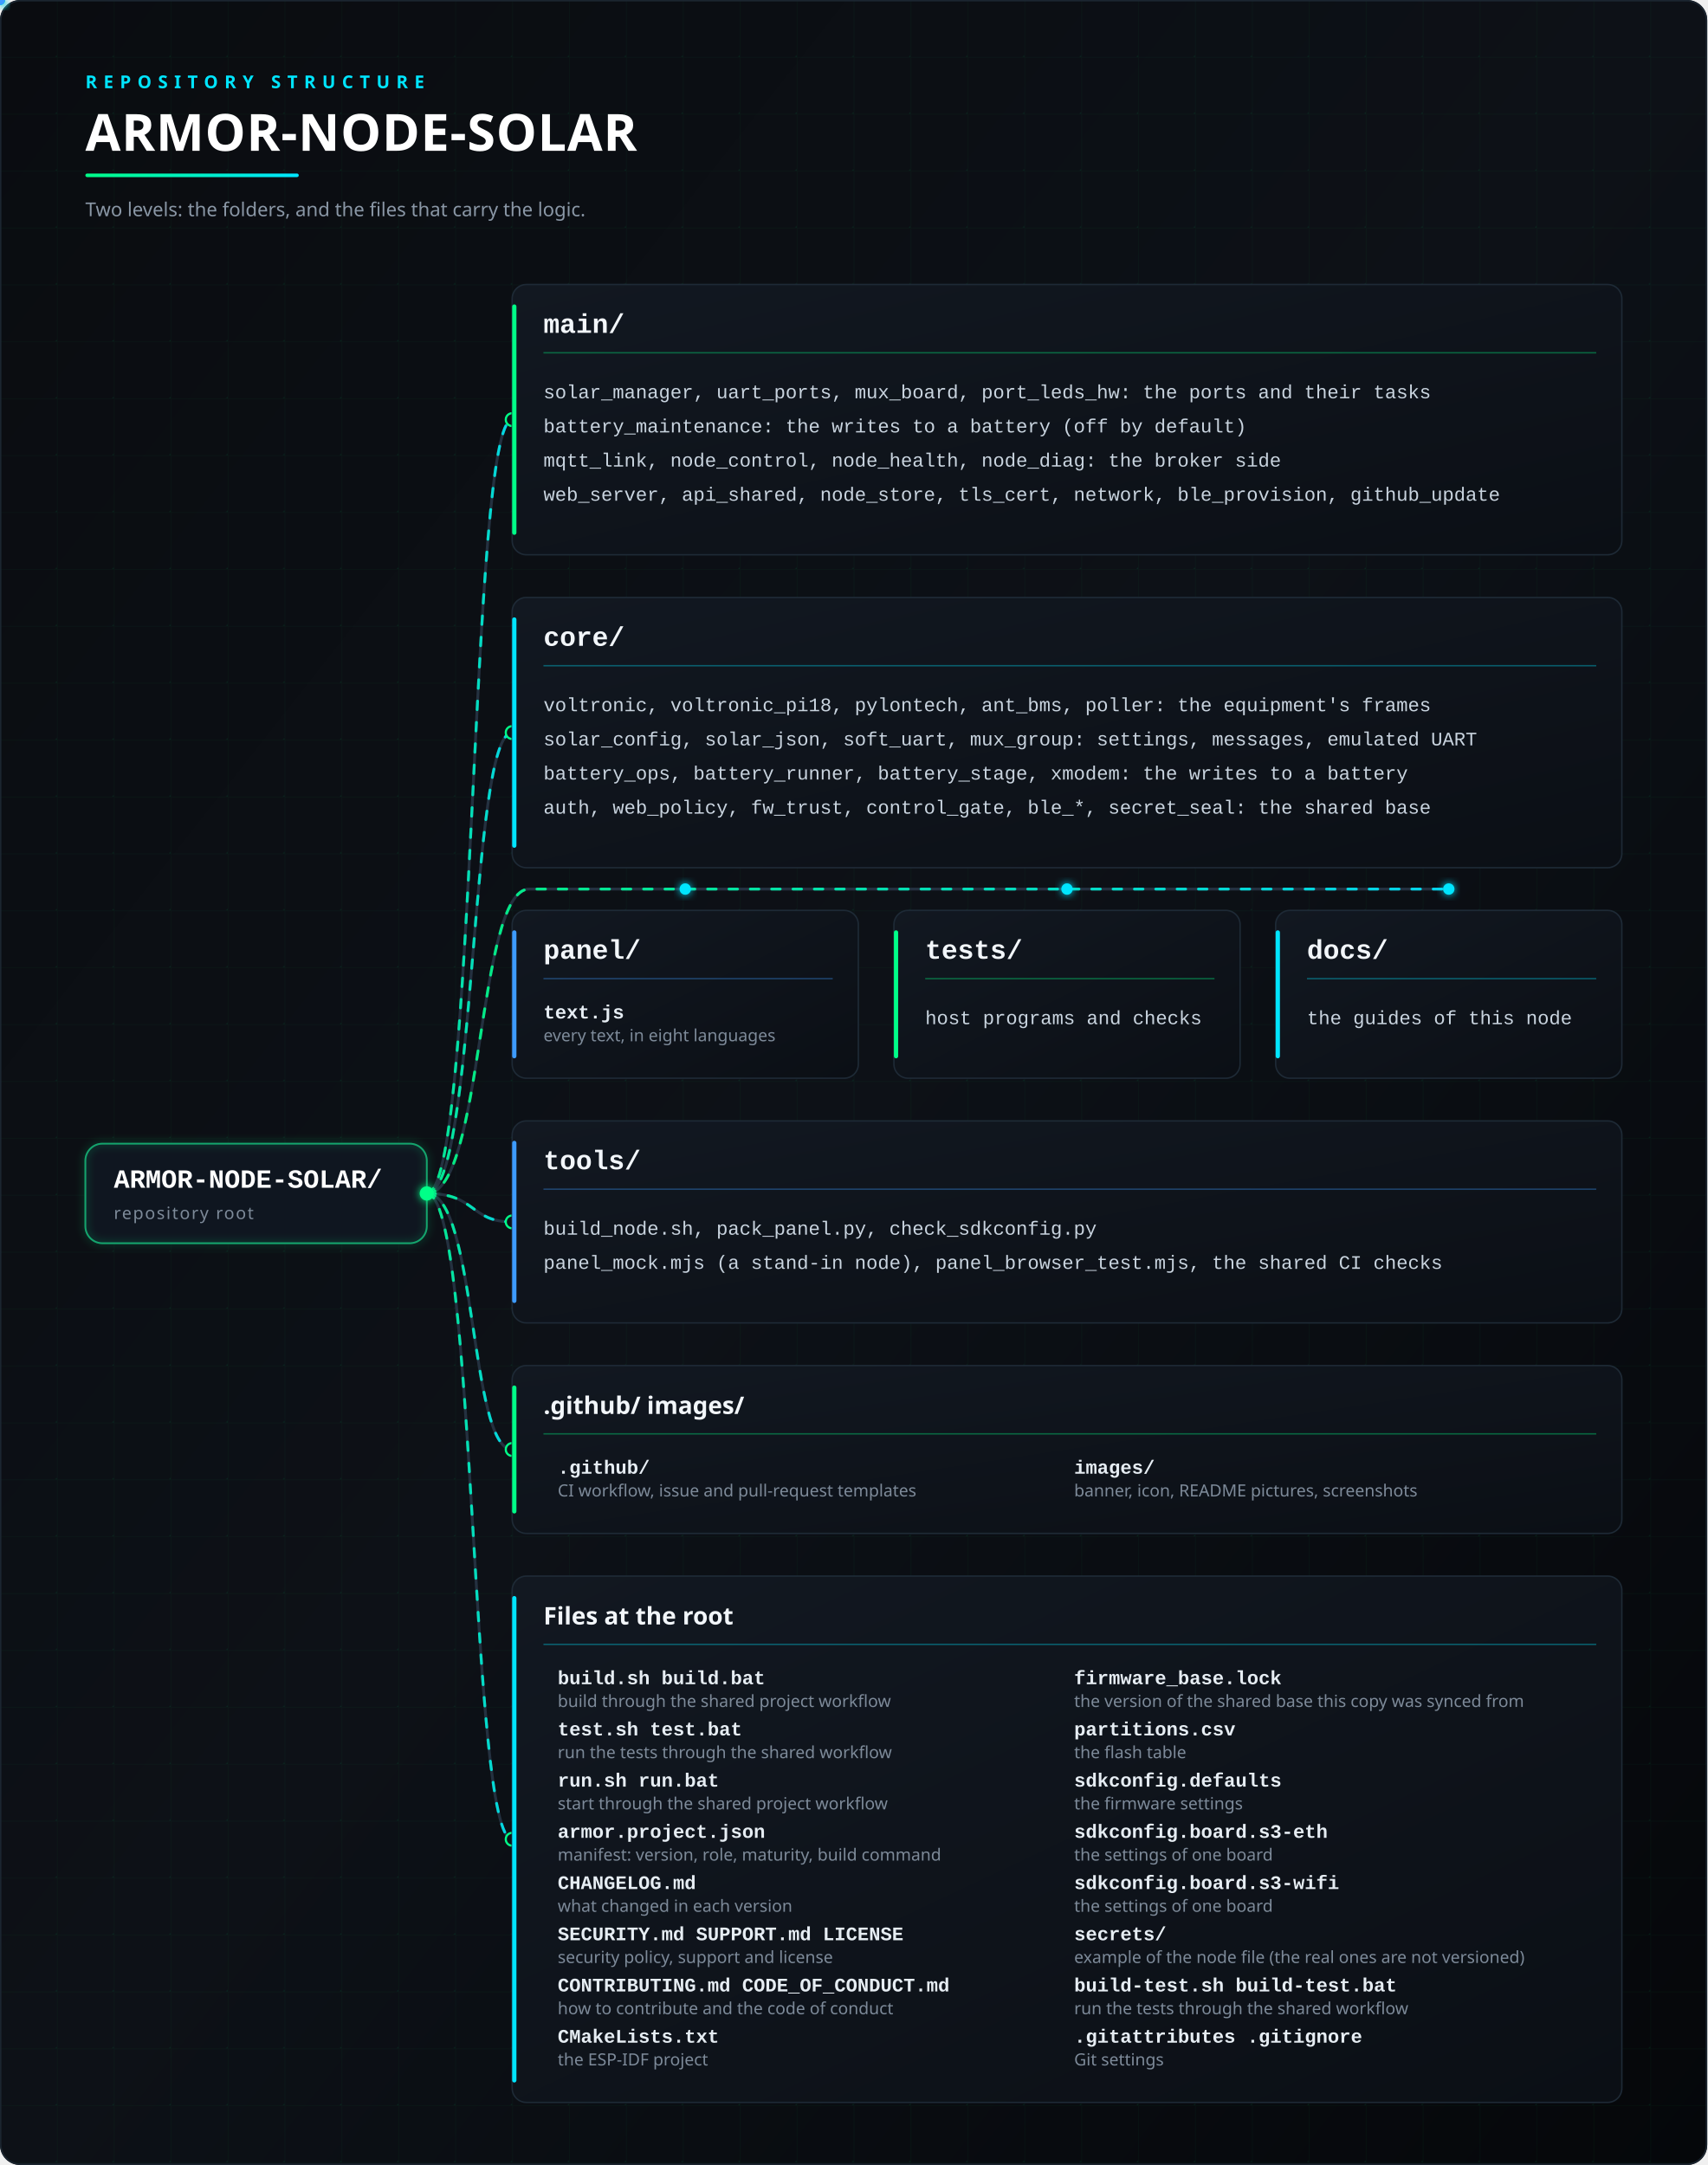
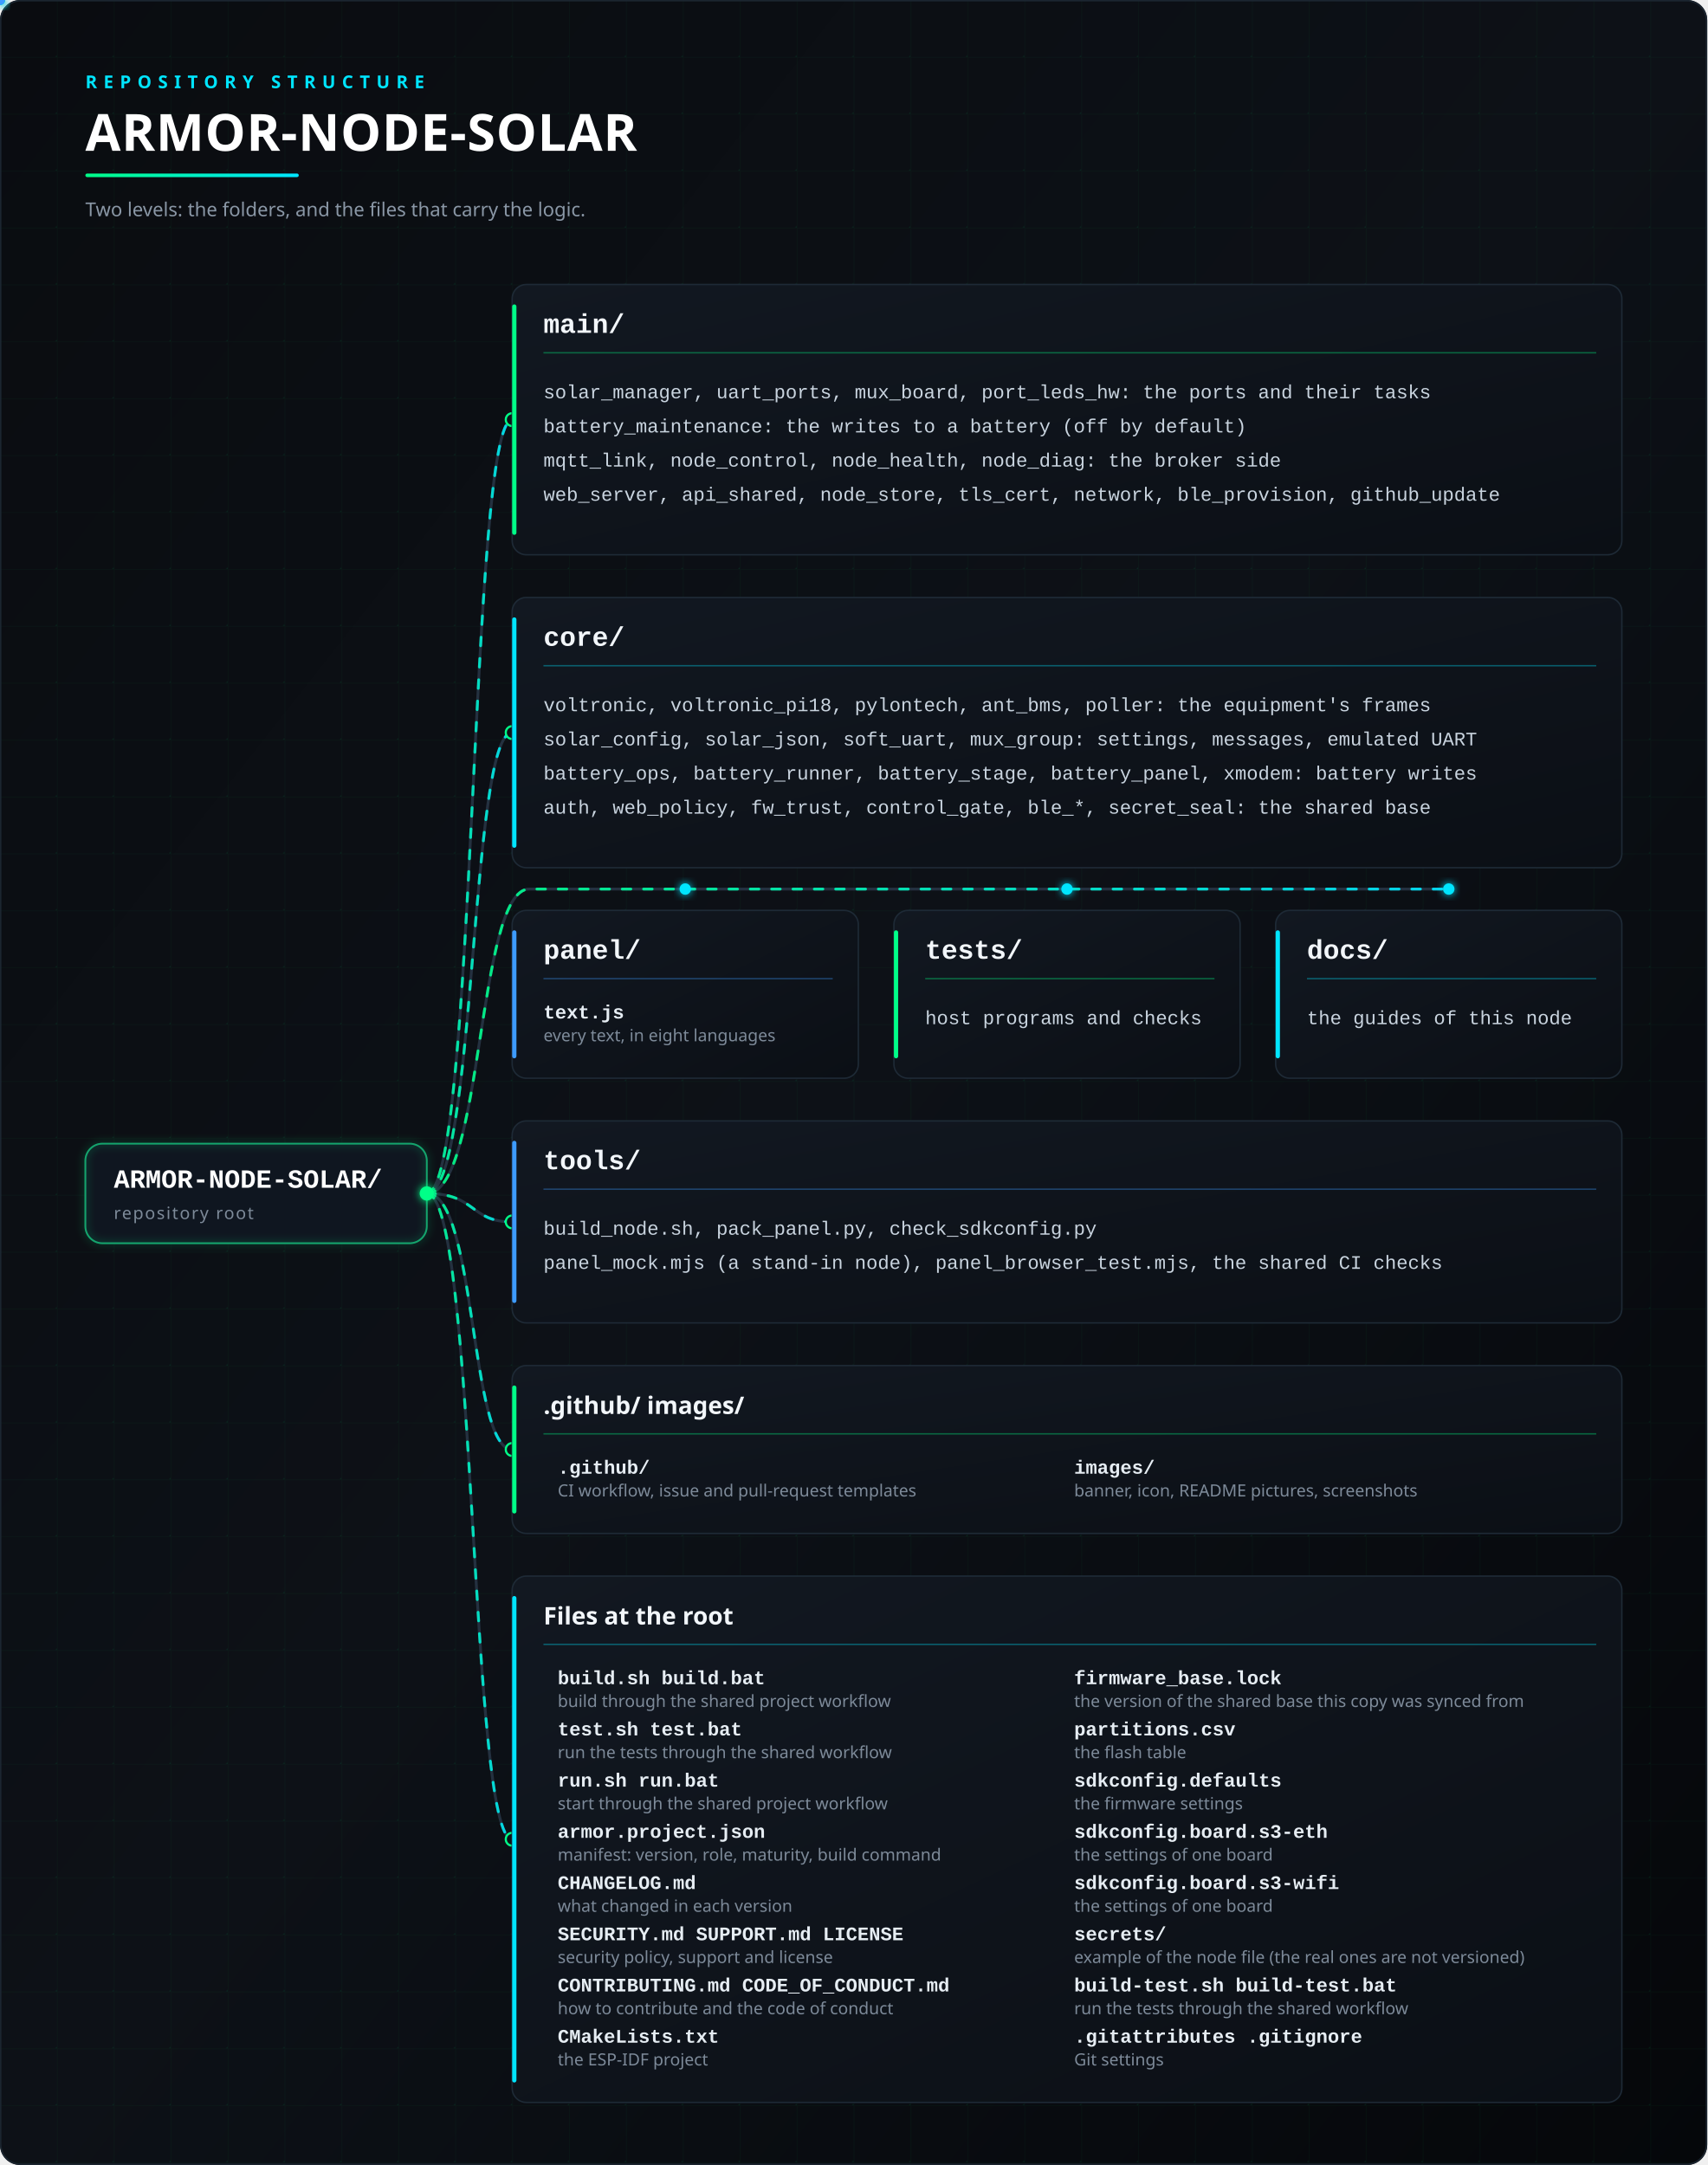
<svg xmlns="http://www.w3.org/2000/svg" viewBox="0 0 1200 1522" width="100%" role="img" aria-labelledby="t d">
  <defs>
    <linearGradient id="bg" x1="0" y1="0" x2="1" y2="1">
      <stop offset="0" stop-color="#0A0C10" />
      <stop offset="0.5" stop-color="#0D1117" />
      <stop offset="1" stop-color="#05070A" />
    </linearGradient>
    <linearGradient id="card" x1="0" y1="0" x2="1" y2="1">
      <stop offset="0" stop-color="#121821" />
      <stop offset="1" stop-color="#0B0F15" />
    </linearGradient>
    <linearGradient id="line" x1="0" y1="0" x2="1" y2="0">
      <stop offset="0" stop-color="#00FF88" />
      <stop offset="1" stop-color="#00E5FF" />
    </linearGradient>
    <filter id="glow" x="-50%" y="-50%" width="200%" height="200%">
      <feGaussianBlur stdDeviation="3" result="b" />
      <feMerge>
        <feMergeNode in="b" />
        <feMergeNode in="SourceGraphic" />
      </feMerge>
    </filter>
    <pattern id="grid" width="40" height="40" patternUnits="userSpaceOnUse">
      <path d="M40 0H0V40" fill="none" stroke="#00FF88" stroke-opacity="0.035" />
      <circle cx="40" cy="40" r="1" fill="#00FF88" fill-opacity="0.09" />
    </pattern>
  </defs>
  <rect width="1200" height="1522" rx="14" fill="url(#bg)" />
  <rect width="1200" height="1522" rx="14" fill="url(#grid)" />
  <rect x="0.5" y="0.5" width="1199" height="1521" rx="14" fill="none" stroke="#1B2530" />
  <text x="60" y="62" font-family="'Segoe UI','Noto Sans','Noto Sans CJK SC','Microsoft YaHei','Yu Gothic','Helvetica Neue',Helvetica,Arial,sans-serif" font-size="12.5" font-weight="600" fill="#00E5FF" text-anchor="start" letter-spacing="4.5">REPOSITORY STRUCTURE</text>
  <text x="60" y="106" font-family="'Segoe UI','Noto Sans','Noto Sans CJK SC','Microsoft YaHei','Yu Gothic','Helvetica Neue',Helvetica,Arial,sans-serif" font-size="36" font-weight="700" fill="#FFFFFF" text-anchor="start" letter-spacing="0.5">ARMOR-NODE-SOLAR</text>
  <rect x="60" y="122" width="150" height="2.5" rx="1.25" fill="url(#line)">
    <animate attributeName="width" values="40;150;150" keyTimes="0;0.4;1" dur="3s" repeatCount="indefinite" />
  </rect>
  <text x="60" y="152" font-family="'Segoe UI','Noto Sans','Noto Sans CJK SC','Microsoft YaHei','Yu Gothic','Helvetica Neue',Helvetica,Arial,sans-serif" font-size="13.5" font-weight="400" fill="#8A97A6" text-anchor="start">Two levels: the folders, and the files that carry the logic.</text>
  <path id="c0" d="M300,839 C335,839 330,295 360,295" fill="none" stroke="#243140" stroke-width="2" />
  <path d="M300,839 C335,839 330,295 360,295" fill="none" stroke="url(#line)" stroke-width="2" stroke-linecap="round" stroke-dasharray="6 9" opacity="0.9">
    <animate attributeName="stroke-dashoffset" from="0" to="-30" dur="1.6s" repeatCount="indefinite" />
  </path>
  <circle cx="360" cy="295" r="4.5" fill="#0D1117" stroke="#00FF88" stroke-width="1.5" />
  <path id="c1" d="M300,839 C335,839 330,515 360,515" fill="none" stroke="#243140" stroke-width="2" />
  <path d="M300,839 C335,839 330,515 360,515" fill="none" stroke="url(#line)" stroke-width="2" stroke-linecap="round" stroke-dasharray="6 9" opacity="0.9">
    <animate attributeName="stroke-dashoffset" from="0" to="-30" dur="1.6s" repeatCount="indefinite" />
  </path>
  <circle cx="360" cy="515" r="4.5" fill="#0D1117" stroke="#00FF88" stroke-width="1.5" />
  <path id="c2" d="M300,839 C340,839 335,625 372,625 H1018.33" fill="none" stroke="#243140" stroke-width="2" />
  <path d="M300,839 C340,839 335,625 372,625 H1018.33" fill="none" stroke="url(#line)" stroke-width="2" stroke-linecap="round" stroke-dasharray="6 9" opacity="0.9">
    <animate attributeName="stroke-dashoffset" from="0" to="-30" dur="1.6s" repeatCount="indefinite" />
  </path>
  <path d="M481.667,625 V640" stroke="url(#line)" stroke-width="2" fill="none" />
  <circle cx="481.667" cy="625" r="4" fill="#00E5FF" filter="url(#glow)" />
  <path d="M750,625 V640" stroke="url(#line)" stroke-width="2" fill="none" />
  <circle cx="750" cy="625" r="4" fill="#00E5FF" filter="url(#glow)" />
  <path d="M1018.33,625 V640" stroke="url(#line)" stroke-width="2" fill="none" />
  <circle cx="1018.33" cy="625" r="4" fill="#00E5FF" filter="url(#glow)" />
  <path id="c3" d="M300,839 C335,839 330,859 360,859" fill="none" stroke="#243140" stroke-width="2" />
  <path d="M300,839 C335,839 330,859 360,859" fill="none" stroke="url(#line)" stroke-width="2" stroke-linecap="round" stroke-dasharray="6 9" opacity="0.9">
    <animate attributeName="stroke-dashoffset" from="0" to="-30" dur="1.6s" repeatCount="indefinite" />
  </path>
  <circle cx="360" cy="859" r="4.5" fill="#0D1117" stroke="#00FF88" stroke-width="1.5" />
  <path id="c4" d="M300,839 C335,839 330,1019 360,1019" fill="none" stroke="#243140" stroke-width="2" />
  <path d="M300,839 C335,839 330,1019 360,1019" fill="none" stroke="url(#line)" stroke-width="2" stroke-linecap="round" stroke-dasharray="6 9" opacity="0.9">
    <animate attributeName="stroke-dashoffset" from="0" to="-30" dur="1.6s" repeatCount="indefinite" />
  </path>
  <circle cx="360" cy="1019" r="4.5" fill="#0D1117" stroke="#00FF88" stroke-width="1.5" />
  <path id="c5" d="M300,839 C335,839 330,1293 360,1293" fill="none" stroke="#243140" stroke-width="2" />
  <path d="M300,839 C335,839 330,1293 360,1293" fill="none" stroke="url(#line)" stroke-width="2" stroke-linecap="round" stroke-dasharray="6 9" opacity="0.9">
    <animate attributeName="stroke-dashoffset" from="0" to="-30" dur="1.6s" repeatCount="indefinite" />
  </path>
  <circle cx="360" cy="1293" r="4.5" fill="#0D1117" stroke="#00FF88" stroke-width="1.5" />
  <circle r="3.5" fill="#00FF88" filter="url(#glow)">
    <animateMotion dur="3.4s" repeatCount="indefinite">
      <mpath href="#c0" />
    </animateMotion>
  </circle>
  <circle r="3.5" fill="#00E5FF" filter="url(#glow)">
    <animateMotion dur="4.2s" repeatCount="indefinite">
      <mpath href="#c1" />
    </animateMotion>
  </circle>
  <circle r="3.5" fill="#3D9BFF" filter="url(#glow)">
    <animateMotion dur="5.0s" repeatCount="indefinite">
      <mpath href="#c2" />
    </animateMotion>
  </circle>
  <circle r="3.5" fill="#00FF88" filter="url(#glow)">
    <animateMotion dur="5.8s" repeatCount="indefinite">
      <mpath href="#c3" />
    </animateMotion>
  </circle>
  <circle r="3.5" fill="#00E5FF" filter="url(#glow)">
    <animateMotion dur="6.6s" repeatCount="indefinite">
      <mpath href="#c4" />
    </animateMotion>
  </circle>
  <circle r="3.5" fill="#3D9BFF" filter="url(#glow)">
    <animateMotion dur="7.4s" repeatCount="indefinite">
      <mpath href="#c5" />
    </animateMotion>
  </circle>
  <rect x="60" y="804" width="240" height="70" rx="12" fill="#0F1620" stroke="#2A3A4C" stroke-width="1.2" />
  <rect x="60" y="804" width="240" height="70" rx="12" fill="none" stroke="#00FF88" stroke-opacity="0.5" stroke-width="1.2" filter="url(#glow)">
    <animate attributeName="stroke-opacity" values="0.15;0.6;0.15" dur="3.6s" repeatCount="indefinite" />
  </rect>
  <text x="80" y="835" font-family="'JetBrains Mono','Cascadia Code','SFMono-Regular',Consolas,'Liberation Mono',monospace" font-size="18.5" font-weight="700" fill="#FFFFFF" text-anchor="start">ARMOR-NODE-SOLAR/</text>
  <text x="80" y="857" font-family="'Segoe UI','Noto Sans','Noto Sans CJK SC','Microsoft YaHei','Yu Gothic','Helvetica Neue',Helvetica,Arial,sans-serif" font-size="12" font-weight="400" fill="#7D8A99" text-anchor="start" letter-spacing="1">repository root</text>
  <circle cx="300" cy="839" r="5" fill="#00FF88" filter="url(#glow)" />
  <rect x="360" y="200" width="780" height="190" rx="10" fill="url(#card)" stroke="#1E2A36" stroke-width="1" />
  <rect x="360" y="214" width="3" height="162" rx="1.5" fill="#00FF88">
    <animate attributeName="opacity" values="0.55;1;0.55" dur="4s" begin="0s" repeatCount="indefinite" />
  </rect>
  <text x="382" y="234" font-family="'JetBrains Mono','Cascadia Code','SFMono-Regular',Consolas,'Liberation Mono',monospace" font-size="19" font-weight="700" fill="#F2F6FA" text-anchor="start">main/</text>
  <line x1="382" y1="248" x2="1122" y2="248" stroke="#00FF88" stroke-opacity="0.35" stroke-width="1" />
  <text x="382" y="280" font-family="'JetBrains Mono','Cascadia Code','SFMono-Regular',Consolas,'Liberation Mono',monospace" font-size="13.5" font-weight="400" fill="#C9D4DF" text-anchor="start">solar_manager, uart_ports, mux_board, port_leds_hw: the ports and their tasks</text>
  <text x="382" y="304" font-family="'JetBrains Mono','Cascadia Code','SFMono-Regular',Consolas,'Liberation Mono',monospace" font-size="13.5" font-weight="400" fill="#C9D4DF" text-anchor="start">battery_maintenance: the writes to a battery (off by default)</text>
  <text x="382" y="328" font-family="'JetBrains Mono','Cascadia Code','SFMono-Regular',Consolas,'Liberation Mono',monospace" font-size="13.5" font-weight="400" fill="#C9D4DF" text-anchor="start">mqtt_link, node_control, node_health, node_diag: the broker side</text>
  <text x="382" y="352" font-family="'JetBrains Mono','Cascadia Code','SFMono-Regular',Consolas,'Liberation Mono',monospace" font-size="13.5" font-weight="400" fill="#C9D4DF" text-anchor="start">web_server, api_shared, node_store, tls_cert, network, ble_provision, github_update</text>
  <rect x="360" y="420" width="780" height="190" rx="10" fill="url(#card)" stroke="#1E2A36" stroke-width="1" />
  <rect x="360" y="434" width="3" height="162" rx="1.5" fill="#00E5FF">
    <animate attributeName="opacity" values="0.55;1;0.55" dur="4s" begin="0.6s" repeatCount="indefinite" />
  </rect>
  <text x="382" y="454" font-family="'JetBrains Mono','Cascadia Code','SFMono-Regular',Consolas,'Liberation Mono',monospace" font-size="19" font-weight="700" fill="#F2F6FA" text-anchor="start">core/</text>
  <line x1="382" y1="468" x2="1122" y2="468" stroke="#00E5FF" stroke-opacity="0.35" stroke-width="1" />
  <text x="382" y="500" font-family="'JetBrains Mono','Cascadia Code','SFMono-Regular',Consolas,'Liberation Mono',monospace" font-size="13.5" font-weight="400" fill="#C9D4DF" text-anchor="start">voltronic, voltronic_pi18, pylontech, ant_bms, poller: the equipment's frames</text>
  <text x="382" y="524" font-family="'JetBrains Mono','Cascadia Code','SFMono-Regular',Consolas,'Liberation Mono',monospace" font-size="13.5" font-weight="400" fill="#C9D4DF" text-anchor="start">solar_config, solar_json, soft_uart, mux_group: settings, messages, emulated UART</text>
-   <text x="382" y="548" font-family="'JetBrains Mono','Cascadia Code','SFMono-Regular',Consolas,'Liberation Mono',monospace" font-size="13.5" font-weight="400" fill="#C9D4DF" text-anchor="start">battery_ops, battery_runner, battery_stage, xmodem: the writes to a battery</text>
+   <text x="382" y="548" font-family="'JetBrains Mono','Cascadia Code','SFMono-Regular',Consolas,'Liberation Mono',monospace" font-size="13.5" font-weight="400" fill="#C9D4DF" text-anchor="start">battery_ops, battery_runner, battery_stage, battery_panel, xmodem: battery writes</text>
  <text x="382" y="572" font-family="'JetBrains Mono','Cascadia Code','SFMono-Regular',Consolas,'Liberation Mono',monospace" font-size="13.5" font-weight="400" fill="#C9D4DF" text-anchor="start">auth, web_policy, fw_trust, control_gate, ble_*, secret_seal: the shared base</text>
  <rect x="360" y="640" width="243.333" height="118" rx="10" fill="url(#card)" stroke="#1E2A36" stroke-width="1" />
  <rect x="360" y="654" width="3" height="90" rx="1.5" fill="#3D9BFF">
    <animate attributeName="opacity" values="0.55;1;0.55" dur="4s" begin="1.2s" repeatCount="indefinite" />
  </rect>
  <text x="382" y="674" font-family="'JetBrains Mono','Cascadia Code','SFMono-Regular',Consolas,'Liberation Mono',monospace" font-size="19" font-weight="700" fill="#F2F6FA" text-anchor="start">panel/</text>
  <line x1="382" y1="688" x2="585.333" y2="688" stroke="#3D9BFF" stroke-opacity="0.35" stroke-width="1" />
  <text x="382" y="716" font-family="'JetBrains Mono','Cascadia Code','SFMono-Regular',Consolas,'Liberation Mono',monospace" font-size="13.5" font-weight="600" fill="#E6EDF3" text-anchor="start">text.js</text>
  <text x="382" y="732" font-family="'Segoe UI','Noto Sans','Noto Sans CJK SC','Microsoft YaHei','Yu Gothic','Helvetica Neue',Helvetica,Arial,sans-serif" font-size="11.8" font-weight="400" fill="#7D8A99" text-anchor="start">every text, in eight languages</text>
  <rect x="628.333" y="640" width="243.333" height="118" rx="10" fill="url(#card)" stroke="#1E2A36" stroke-width="1" />
  <rect x="628.333" y="654" width="3" height="90" rx="1.5" fill="#00FF88">
    <animate attributeName="opacity" values="0.55;1;0.55" dur="4s" begin="1.8s" repeatCount="indefinite" />
  </rect>
  <text x="650.333" y="674" font-family="'JetBrains Mono','Cascadia Code','SFMono-Regular',Consolas,'Liberation Mono',monospace" font-size="19" font-weight="700" fill="#F2F6FA" text-anchor="start">tests/</text>
  <line x1="650.333" y1="688" x2="853.667" y2="688" stroke="#00FF88" stroke-opacity="0.35" stroke-width="1" />
  <text x="650.333" y="720" font-family="'JetBrains Mono','Cascadia Code','SFMono-Regular',Consolas,'Liberation Mono',monospace" font-size="13.5" font-weight="400" fill="#C9D4DF" text-anchor="start">host programs and checks</text>
  <rect x="896.667" y="640" width="243.333" height="118" rx="10" fill="url(#card)" stroke="#1E2A36" stroke-width="1" />
  <rect x="896.667" y="654" width="3" height="90" rx="1.5" fill="#00E5FF">
    <animate attributeName="opacity" values="0.55;1;0.55" dur="4s" begin="2.4s" repeatCount="indefinite" />
  </rect>
  <text x="918.667" y="674" font-family="'JetBrains Mono','Cascadia Code','SFMono-Regular',Consolas,'Liberation Mono',monospace" font-size="19" font-weight="700" fill="#F2F6FA" text-anchor="start">docs/</text>
  <line x1="918.667" y1="688" x2="1122" y2="688" stroke="#00E5FF" stroke-opacity="0.35" stroke-width="1" />
  <text x="918.667" y="720" font-family="'JetBrains Mono','Cascadia Code','SFMono-Regular',Consolas,'Liberation Mono',monospace" font-size="13.5" font-weight="400" fill="#C9D4DF" text-anchor="start">the guides of this node</text>
  <rect x="360" y="788" width="780" height="142" rx="10" fill="url(#card)" stroke="#1E2A36" stroke-width="1" />
  <rect x="360" y="802" width="3" height="114" rx="1.5" fill="#3D9BFF">
    <animate attributeName="opacity" values="0.55;1;0.55" dur="4s" begin="3s" repeatCount="indefinite" />
  </rect>
  <text x="382" y="822" font-family="'JetBrains Mono','Cascadia Code','SFMono-Regular',Consolas,'Liberation Mono',monospace" font-size="19" font-weight="700" fill="#F2F6FA" text-anchor="start">tools/</text>
  <line x1="382" y1="836" x2="1122" y2="836" stroke="#3D9BFF" stroke-opacity="0.35" stroke-width="1" />
  <text x="382" y="868" font-family="'JetBrains Mono','Cascadia Code','SFMono-Regular',Consolas,'Liberation Mono',monospace" font-size="13.5" font-weight="400" fill="#C9D4DF" text-anchor="start">build_node.sh, pack_panel.py, check_sdkconfig.py</text>
  <text x="382" y="892" font-family="'JetBrains Mono','Cascadia Code','SFMono-Regular',Consolas,'Liberation Mono',monospace" font-size="13.5" font-weight="400" fill="#C9D4DF" text-anchor="start">panel_mock.mjs (a stand-in node), panel_browser_test.mjs, the shared CI checks</text>
  <rect x="360" y="960" width="780" height="118" rx="10" fill="url(#card)" stroke="#1E2A36" stroke-width="1" />
  <rect x="360" y="974" width="3" height="90" rx="1.5" fill="#00FF88">
    <animate attributeName="opacity" values="0.55;1;0.55" dur="4s" begin="3.6s" repeatCount="indefinite" />
  </rect>
  <text x="382" y="994" font-family="'Segoe UI','Noto Sans','Noto Sans CJK SC','Microsoft YaHei','Yu Gothic','Helvetica Neue',Helvetica,Arial,sans-serif" font-size="17" font-weight="700" fill="#F2F6FA" text-anchor="start">.github/ images/</text>
  <line x1="382" y1="1008" x2="1122" y2="1008" stroke="#00FF88" stroke-opacity="0.35" stroke-width="1" />
  <text x="392" y="1036" font-family="'JetBrains Mono','Cascadia Code','SFMono-Regular',Consolas,'Liberation Mono',monospace" font-size="13.5" font-weight="600" fill="#E6EDF3" text-anchor="start">.github/</text>
  <text x="392" y="1052" font-family="'Segoe UI','Noto Sans','Noto Sans CJK SC','Microsoft YaHei','Yu Gothic','Helvetica Neue',Helvetica,Arial,sans-serif" font-size="11.8" font-weight="400" fill="#7D8A99" text-anchor="start">CI workflow, issue and pull-request templates</text>
  <text x="755" y="1036" font-family="'JetBrains Mono','Cascadia Code','SFMono-Regular',Consolas,'Liberation Mono',monospace" font-size="13.5" font-weight="600" fill="#E6EDF3" text-anchor="start">images/</text>
  <text x="755" y="1052" font-family="'Segoe UI','Noto Sans','Noto Sans CJK SC','Microsoft YaHei','Yu Gothic','Helvetica Neue',Helvetica,Arial,sans-serif" font-size="11.8" font-weight="400" fill="#7D8A99" text-anchor="start">banner, icon, README pictures, screenshots</text>
  <rect x="360" y="1108" width="780" height="370" rx="10" fill="url(#card)" stroke="#1E2A36" stroke-width="1" />
  <rect x="360" y="1122" width="3" height="342" rx="1.5" fill="#00E5FF">
    <animate attributeName="opacity" values="0.55;1;0.55" dur="4s" begin="4.2s" repeatCount="indefinite" />
  </rect>
  <text x="382" y="1142" font-family="'Segoe UI','Noto Sans','Noto Sans CJK SC','Microsoft YaHei','Yu Gothic','Helvetica Neue',Helvetica,Arial,sans-serif" font-size="17" font-weight="700" fill="#F2F6FA" text-anchor="start">Files at the root</text>
  <line x1="382" y1="1156" x2="1122" y2="1156" stroke="#00E5FF" stroke-opacity="0.35" stroke-width="1" />
  <text x="392" y="1184" font-family="'JetBrains Mono','Cascadia Code','SFMono-Regular',Consolas,'Liberation Mono',monospace" font-size="13.5" font-weight="600" fill="#E6EDF3" text-anchor="start">build.sh  build.bat</text>
  <text x="392" y="1200" font-family="'Segoe UI','Noto Sans','Noto Sans CJK SC','Microsoft YaHei','Yu Gothic','Helvetica Neue',Helvetica,Arial,sans-serif" font-size="11.8" font-weight="400" fill="#7D8A99" text-anchor="start">build through the shared project workflow</text>
  <text x="392" y="1220" font-family="'JetBrains Mono','Cascadia Code','SFMono-Regular',Consolas,'Liberation Mono',monospace" font-size="13.5" font-weight="600" fill="#E6EDF3" text-anchor="start">test.sh  test.bat</text>
  <text x="392" y="1236" font-family="'Segoe UI','Noto Sans','Noto Sans CJK SC','Microsoft YaHei','Yu Gothic','Helvetica Neue',Helvetica,Arial,sans-serif" font-size="11.8" font-weight="400" fill="#7D8A99" text-anchor="start">run the tests through the shared workflow</text>
  <text x="392" y="1256" font-family="'JetBrains Mono','Cascadia Code','SFMono-Regular',Consolas,'Liberation Mono',monospace" font-size="13.5" font-weight="600" fill="#E6EDF3" text-anchor="start">run.sh  run.bat</text>
  <text x="392" y="1272" font-family="'Segoe UI','Noto Sans','Noto Sans CJK SC','Microsoft YaHei','Yu Gothic','Helvetica Neue',Helvetica,Arial,sans-serif" font-size="11.8" font-weight="400" fill="#7D8A99" text-anchor="start">start through the shared project workflow</text>
  <text x="392" y="1292" font-family="'JetBrains Mono','Cascadia Code','SFMono-Regular',Consolas,'Liberation Mono',monospace" font-size="13.5" font-weight="600" fill="#E6EDF3" text-anchor="start">armor.project.json</text>
  <text x="392" y="1308" font-family="'Segoe UI','Noto Sans','Noto Sans CJK SC','Microsoft YaHei','Yu Gothic','Helvetica Neue',Helvetica,Arial,sans-serif" font-size="11.8" font-weight="400" fill="#7D8A99" text-anchor="start">manifest: version, role, maturity, build command</text>
  <text x="392" y="1328" font-family="'JetBrains Mono','Cascadia Code','SFMono-Regular',Consolas,'Liberation Mono',monospace" font-size="13.5" font-weight="600" fill="#E6EDF3" text-anchor="start">CHANGELOG.md</text>
  <text x="392" y="1344" font-family="'Segoe UI','Noto Sans','Noto Sans CJK SC','Microsoft YaHei','Yu Gothic','Helvetica Neue',Helvetica,Arial,sans-serif" font-size="11.8" font-weight="400" fill="#7D8A99" text-anchor="start">what changed in each version</text>
  <text x="392" y="1364" font-family="'JetBrains Mono','Cascadia Code','SFMono-Regular',Consolas,'Liberation Mono',monospace" font-size="13.5" font-weight="600" fill="#E6EDF3" text-anchor="start">SECURITY.md  SUPPORT.md  LICENSE</text>
  <text x="392" y="1380" font-family="'Segoe UI','Noto Sans','Noto Sans CJK SC','Microsoft YaHei','Yu Gothic','Helvetica Neue',Helvetica,Arial,sans-serif" font-size="11.8" font-weight="400" fill="#7D8A99" text-anchor="start">security policy, support and license</text>
  <text x="392" y="1400" font-family="'JetBrains Mono','Cascadia Code','SFMono-Regular',Consolas,'Liberation Mono',monospace" font-size="13.5" font-weight="600" fill="#E6EDF3" text-anchor="start">CONTRIBUTING.md  CODE_OF_CONDUCT.md</text>
  <text x="392" y="1416" font-family="'Segoe UI','Noto Sans','Noto Sans CJK SC','Microsoft YaHei','Yu Gothic','Helvetica Neue',Helvetica,Arial,sans-serif" font-size="11.8" font-weight="400" fill="#7D8A99" text-anchor="start">how to contribute and the code of conduct</text>
  <text x="392" y="1436" font-family="'JetBrains Mono','Cascadia Code','SFMono-Regular',Consolas,'Liberation Mono',monospace" font-size="13.5" font-weight="600" fill="#E6EDF3" text-anchor="start">CMakeLists.txt</text>
  <text x="392" y="1452" font-family="'Segoe UI','Noto Sans','Noto Sans CJK SC','Microsoft YaHei','Yu Gothic','Helvetica Neue',Helvetica,Arial,sans-serif" font-size="11.8" font-weight="400" fill="#7D8A99" text-anchor="start">the ESP-IDF project</text>
  <text x="755" y="1184" font-family="'JetBrains Mono','Cascadia Code','SFMono-Regular',Consolas,'Liberation Mono',monospace" font-size="13.5" font-weight="600" fill="#E6EDF3" text-anchor="start">firmware_base.lock</text>
  <text x="755" y="1200" font-family="'Segoe UI','Noto Sans','Noto Sans CJK SC','Microsoft YaHei','Yu Gothic','Helvetica Neue',Helvetica,Arial,sans-serif" font-size="11.8" font-weight="400" fill="#7D8A99" text-anchor="start">the version of the shared base this copy was synced from</text>
  <text x="755" y="1220" font-family="'JetBrains Mono','Cascadia Code','SFMono-Regular',Consolas,'Liberation Mono',monospace" font-size="13.5" font-weight="600" fill="#E6EDF3" text-anchor="start">partitions.csv</text>
  <text x="755" y="1236" font-family="'Segoe UI','Noto Sans','Noto Sans CJK SC','Microsoft YaHei','Yu Gothic','Helvetica Neue',Helvetica,Arial,sans-serif" font-size="11.8" font-weight="400" fill="#7D8A99" text-anchor="start">the flash table</text>
  <text x="755" y="1256" font-family="'JetBrains Mono','Cascadia Code','SFMono-Regular',Consolas,'Liberation Mono',monospace" font-size="13.5" font-weight="600" fill="#E6EDF3" text-anchor="start">sdkconfig.defaults</text>
  <text x="755" y="1272" font-family="'Segoe UI','Noto Sans','Noto Sans CJK SC','Microsoft YaHei','Yu Gothic','Helvetica Neue',Helvetica,Arial,sans-serif" font-size="11.8" font-weight="400" fill="#7D8A99" text-anchor="start">the firmware settings</text>
  <text x="755" y="1292" font-family="'JetBrains Mono','Cascadia Code','SFMono-Regular',Consolas,'Liberation Mono',monospace" font-size="13.5" font-weight="600" fill="#E6EDF3" text-anchor="start">sdkconfig.board.s3-eth</text>
  <text x="755" y="1308" font-family="'Segoe UI','Noto Sans','Noto Sans CJK SC','Microsoft YaHei','Yu Gothic','Helvetica Neue',Helvetica,Arial,sans-serif" font-size="11.8" font-weight="400" fill="#7D8A99" text-anchor="start">the settings of one board</text>
  <text x="755" y="1328" font-family="'JetBrains Mono','Cascadia Code','SFMono-Regular',Consolas,'Liberation Mono',monospace" font-size="13.5" font-weight="600" fill="#E6EDF3" text-anchor="start">sdkconfig.board.s3-wifi</text>
  <text x="755" y="1344" font-family="'Segoe UI','Noto Sans','Noto Sans CJK SC','Microsoft YaHei','Yu Gothic','Helvetica Neue',Helvetica,Arial,sans-serif" font-size="11.8" font-weight="400" fill="#7D8A99" text-anchor="start">the settings of one board</text>
  <text x="755" y="1364" font-family="'JetBrains Mono','Cascadia Code','SFMono-Regular',Consolas,'Liberation Mono',monospace" font-size="13.5" font-weight="600" fill="#E6EDF3" text-anchor="start">secrets/</text>
  <text x="755" y="1380" font-family="'Segoe UI','Noto Sans','Noto Sans CJK SC','Microsoft YaHei','Yu Gothic','Helvetica Neue',Helvetica,Arial,sans-serif" font-size="11.8" font-weight="400" fill="#7D8A99" text-anchor="start">example of the node file (the real ones are not versioned)</text>
  <text x="755" y="1400" font-family="'JetBrains Mono','Cascadia Code','SFMono-Regular',Consolas,'Liberation Mono',monospace" font-size="13.5" font-weight="600" fill="#E6EDF3" text-anchor="start">build-test.sh  build-test.bat</text>
  <text x="755" y="1416" font-family="'Segoe UI','Noto Sans','Noto Sans CJK SC','Microsoft YaHei','Yu Gothic','Helvetica Neue',Helvetica,Arial,sans-serif" font-size="11.8" font-weight="400" fill="#7D8A99" text-anchor="start">run the tests through the shared workflow</text>
  <text x="755" y="1436" font-family="'JetBrains Mono','Cascadia Code','SFMono-Regular',Consolas,'Liberation Mono',monospace" font-size="13.5" font-weight="600" fill="#E6EDF3" text-anchor="start">.gitattributes  .gitignore</text>
  <text x="755" y="1452" font-family="'Segoe UI','Noto Sans','Noto Sans CJK SC','Microsoft YaHei','Yu Gothic','Helvetica Neue',Helvetica,Arial,sans-serif" font-size="11.8" font-weight="400" fill="#7D8A99" text-anchor="start">Git settings</text>
</svg>
